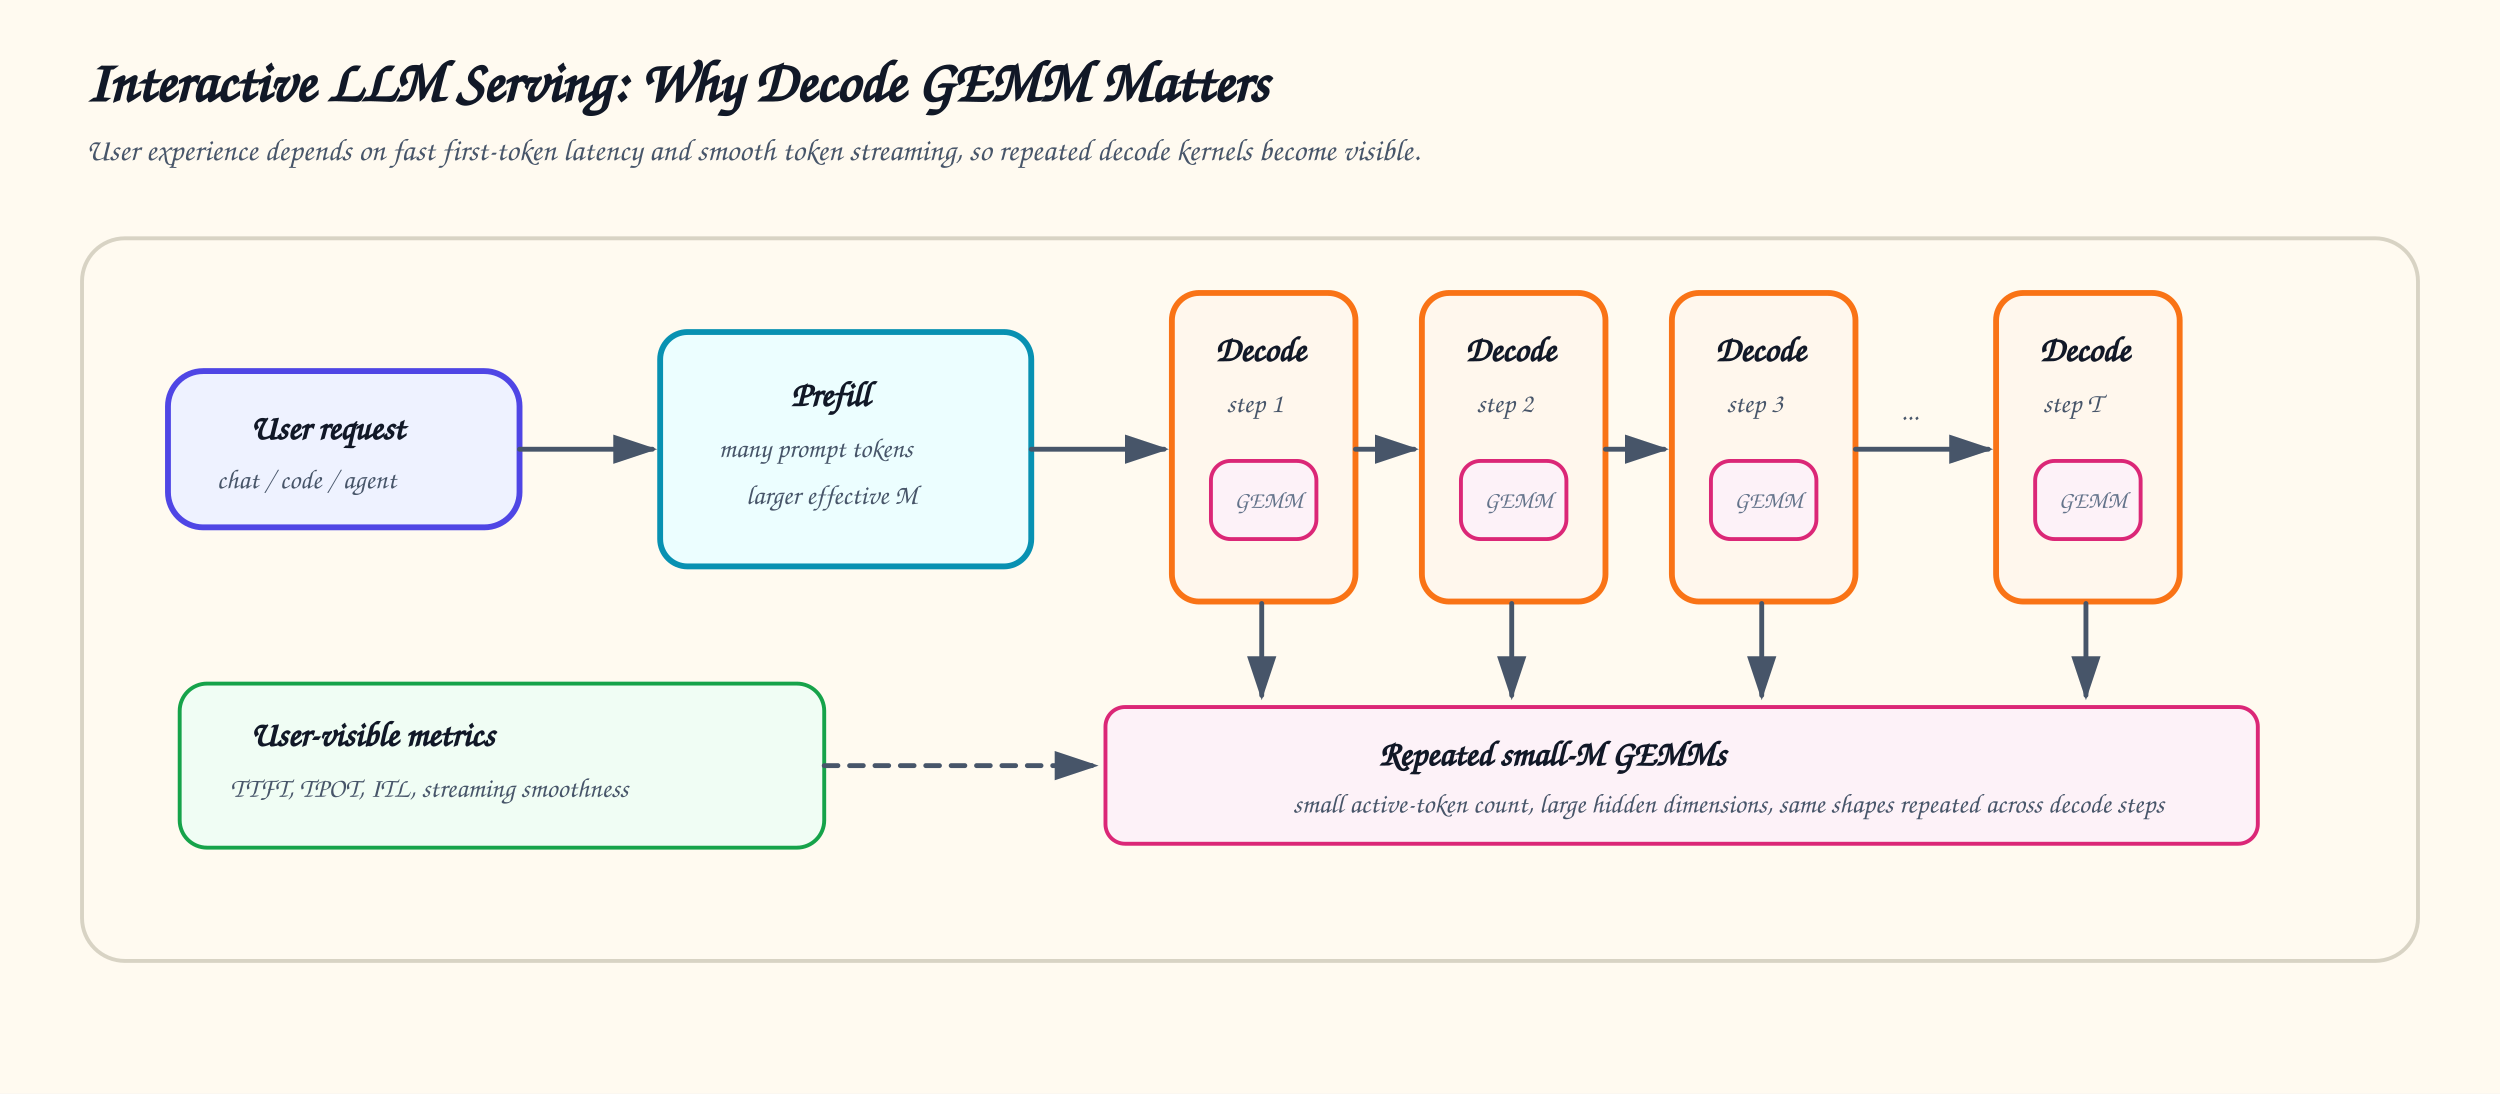
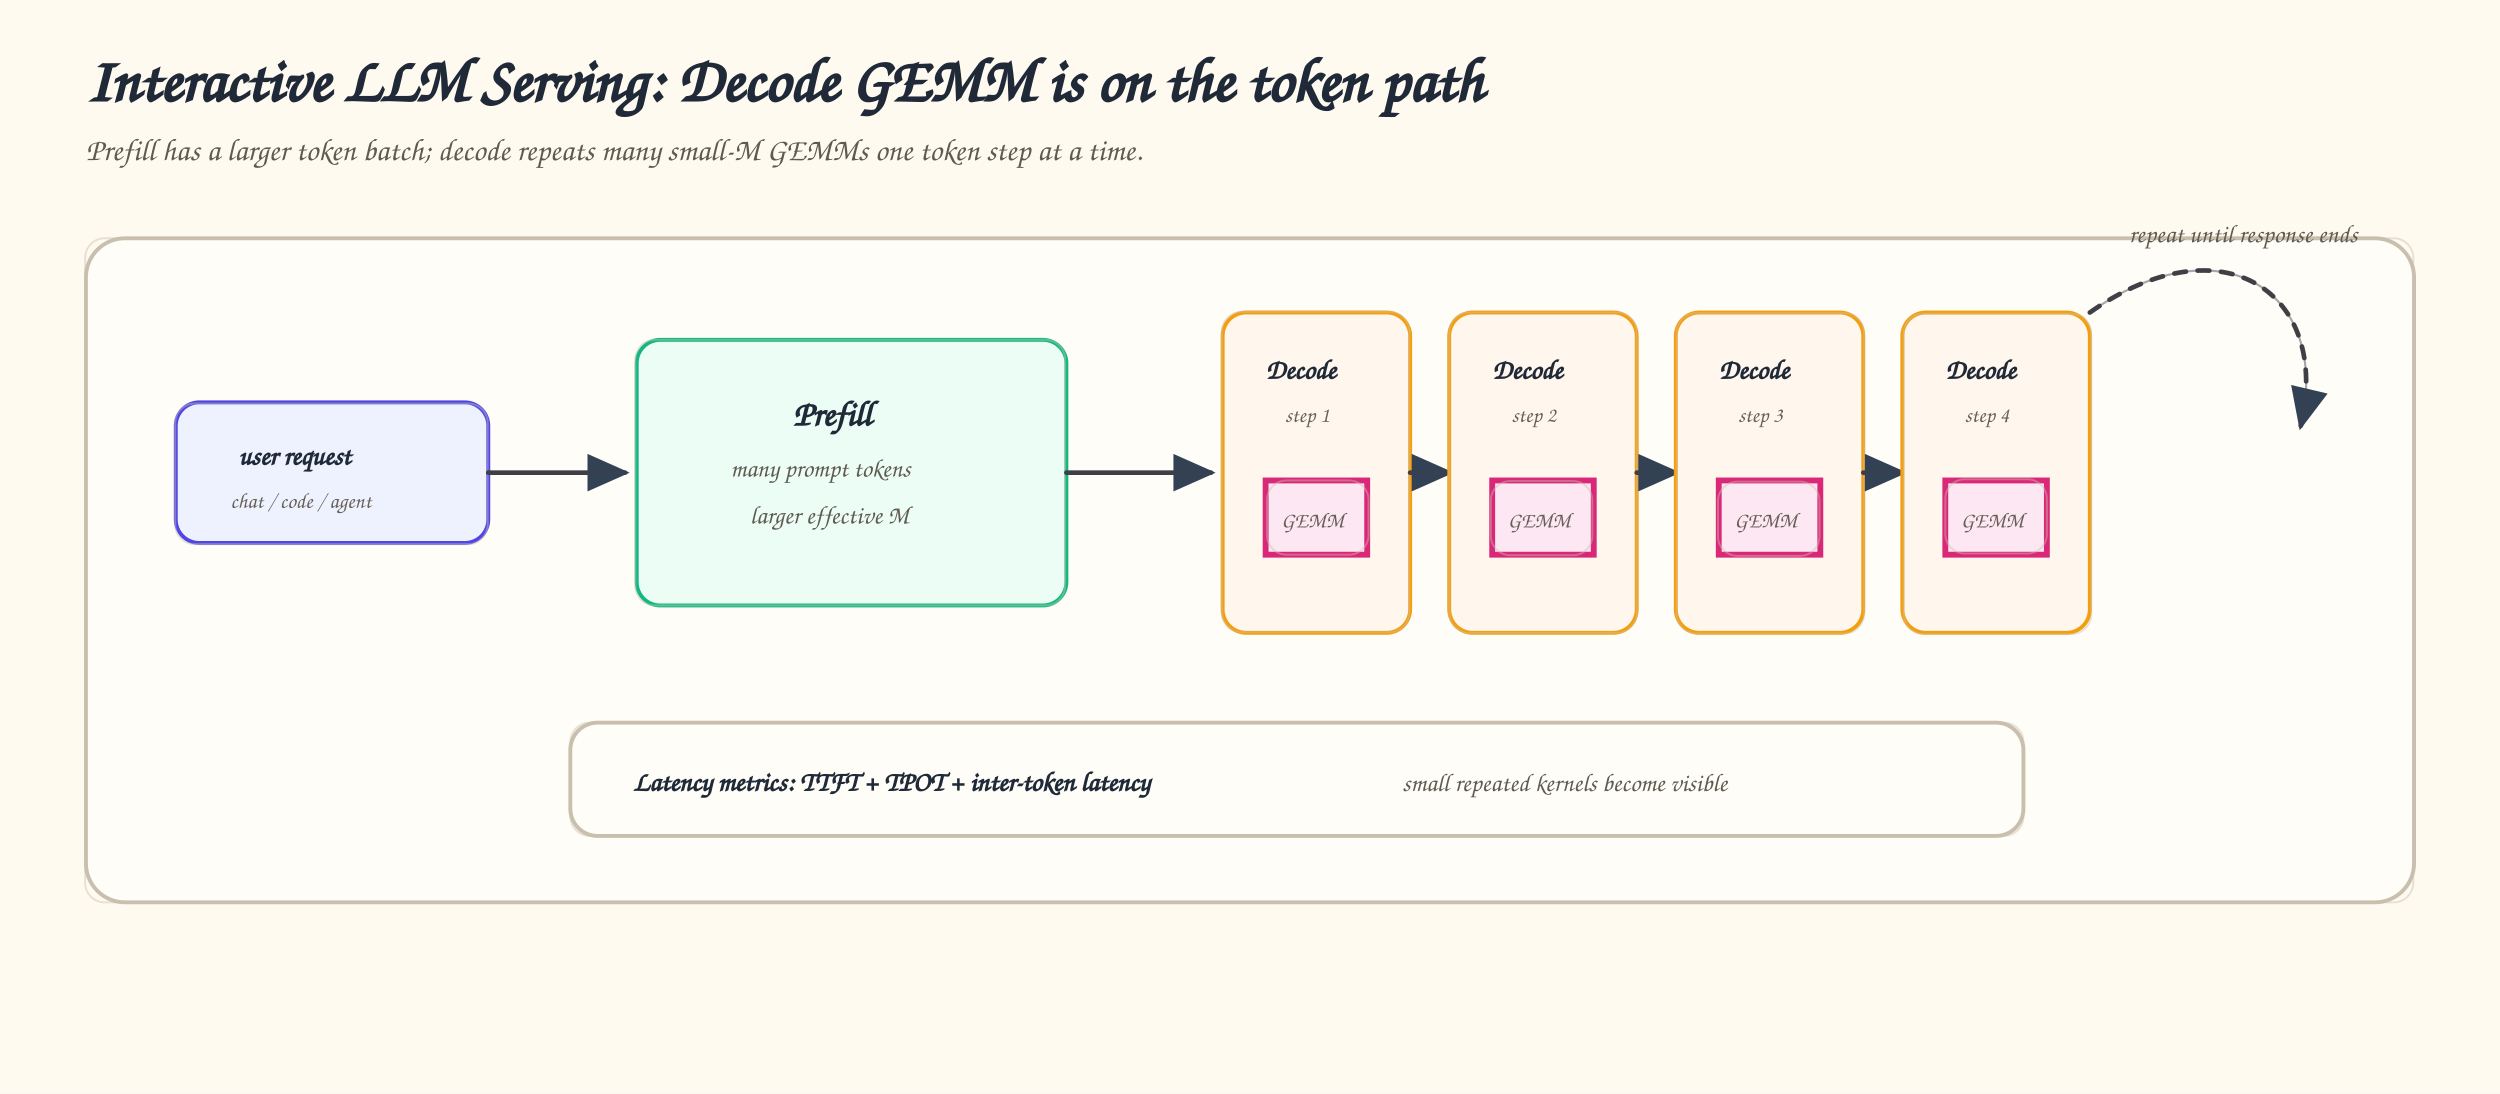
<svg xmlns="http://www.w3.org/2000/svg" width="1280" height="560" viewBox="0 0 1280 560" role="img" aria-labelledby="title desc">
  <defs>
-     <marker id="arrow" markerWidth="10" markerHeight="10" refX="8" refY="3" orient="auto" markerUnits="strokeWidth">
-       <path d="M0,0 L0,6 L9,3 z" fill="#475569" />
+     <marker id="arrow" markerWidth="10" markerHeight="10" refX="8" refY="4" orient="auto" markerUnits="strokeWidth">
+       <path d="M0,0 L9,4 L0,8 Z" fill="#334155" />
    </marker>
    <style>
-       .bg { fill: #fffaf0;}
-       .title { font: 700 30px "Comic Sans MS", "Comic Neue", "Chalkboard SE", cursive; fill: #111827;}
-       .subtitle { font: 500 16px "Comic Sans MS", "Comic Neue", "Chalkboard SE", cursive; fill: #475569;}
-       .label { font: 700 18px "Comic Sans MS", "Comic Neue", "Chalkboard SE", cursive; fill: #111827;}
-       .small { font: 500 14px "Comic Sans MS", "Comic Neue", "Chalkboard SE", cursive; fill: #475569;}
-       .tiny { font: 600 12px "Comic Sans MS", "Comic Neue", "Chalkboard SE", cursive; fill: #64748b;}
-       .panel { fill: #fffaf0; stroke: #d8d3c4; stroke-width: 2; rx: 22;}
-       .request { fill: #eef2ff; stroke: #4f46e5; stroke-width: 3; rx: 18;}
-       .prefill { fill: #ecfeff; stroke: #0891b2; stroke-width: 3; rx: 14;}
-       .decode { fill: #fff7ed; stroke: #f97316; stroke-width: 3; rx: 14;}
-       .gemm { fill: #fdf2f8; stroke: #db2777; stroke-width: 2; rx: 10;}
-       .metric { fill: #f0fdf4; stroke: #16a34a; stroke-width: 2; rx: 14;}
-       .arrow { stroke: #475569; stroke-width: 2.5; fill: none; marker-end: url(#arrow); ; stroke-linecap: round; stroke-linejoin: round}
-       .dash { stroke-dasharray: 7 6;}
-       .sketch {}
-     </style>
+     .bg{fill:#fffaf0}.panel{fill:#fffdf7;stroke:#c9bfae;stroke-width:2;rx:20}.panel2{fill:#fffdf7;stroke:#c9bfae;stroke-width:2;rx:14}
+     .title{font:800 32px "Comic Sans MS","Comic Neue","Chalkboard SE",cursive;fill:#1f2937}.subtitle{font:500 16px "Comic Sans MS","Comic Neue","Chalkboard SE",cursive;fill:#5f5a50}.section{font:800 18px "Comic Sans MS","Comic Neue","Chalkboard SE",cursive;fill:#1f2937}
+     .label{font:700 14px "Comic Sans MS","Comic Neue","Chalkboard SE",cursive;fill:#1f2937}.small{font:500 13px "Comic Sans MS","Comic Neue","Chalkboard SE",cursive;fill:#5f5a50}.tiny{font:600 11px "Comic Sans MS","Comic Neue","Chalkboard SE",cursive;fill:#665f55}.axis{font:700 12px "Comic Sans MS","Comic Neue","Chalkboard SE",cursive;fill:#665f55}.num{font:800 18px "Comic Sans MS","Comic Neue","Chalkboard SE",cursive;fill:#1f2937}.stat{font:800 26px "Comic Sans MS","Comic Neue","Chalkboard SE",cursive;fill:#1f2937}
+     .grid{fill:#ffffff;stroke:#cbd5e1;stroke-width:1}.a{fill:#dbeafe;stroke:#2563eb;stroke-width:1.7}.b{fill:#ccfbf1;stroke:#0f766e;stroke-width:1.7}.c{fill:#ffedd5;stroke:#f97316;stroke-width:1.5}.hot{fill:#fce7f3;stroke:#db2777;stroke-width:3}.k0{fill:#dbeafe;stroke:#2563eb;stroke-width:2}.k1{fill:#dcfce7;stroke:#16a34a;stroke-width:2}.k2{fill:#fef3c7;stroke:#f59e0b;stroke-width:2}.k3{fill:#fce7f3;stroke:#db2777;stroke-width:2}
+     .stage{fill:#eef2ff;stroke:#4f46e5;stroke-width:2;rx:12}.lds{fill:#f5f3ff;stroke:#7c3aed;stroke-width:2;rx:12}.mfma{fill:#fff7ed;stroke:#f97316;stroke-width:2;rx:12}.ok{fill:#ecfdf5;stroke:#10b981;stroke-width:2;rx:12}.warn{fill:#fff7ed;stroke:#f59e0b;stroke-width:2;rx:12}.bad{fill:#fef2f2;stroke:#ef4444;stroke-width:2;rx:12}.arrow{stroke:#3f3f46;stroke-width:2.4;fill:none;marker-end:url(#arrow);stroke-linecap:round;stroke-linejoin:round}.dash{stroke-dasharray:6 6}.muted{fill:#f1f5f9;stroke:#94a3b8;stroke-width:1.2}.line{fill:none;stroke-width:3;stroke-linejoin:round;stroke-linecap:round}.tick{stroke:#e2e8f0;stroke-width:1}
+   </style>
  </defs>
  <rect class="bg" width="1280" height="560" />
-   <text x="44" y="52" class="title">Interactive LLM Serving: Why Decode GEMM Matters</text>
-   <text x="44" y="82" class="subtitle">User experience depends on fast first-token latency and smooth token streaming, so repeated decode kernels become visible.</text>
-   <rect class="panel" x="42" y="122" width="1196" height="370" />
-   <rect class="request" x="86" y="190" width="180" height="80" />
-   <text x="128" y="225" class="label">User request</text>
-   <text x="111" y="250" class="small">chat / code / agent</text>
-   <path class="arrow" d="M 266 230 L 334 230" />
-   <rect class="prefill" x="338" y="170" width="190" height="120" />
-   <text x="405" y="208" class="label">Prefill</text>
-   <text x="368" y="234" class="small">many prompt tokens</text>
-   <text x="382" y="258" class="small">larger effective M</text>
-   <path class="arrow" d="M 528 230 L 596 230" />
-   <rect class="decode" x="600" y="150" width="94" height="158" />
-   <text x="622" y="185" class="label">Decode</text>
-   <text x="628" y="211" class="small">step 1</text>
-   <rect class="gemm" x="620" y="236" width="54" height="40" />
-   <text x="632" y="260" class="tiny">GEMM</text>
-   <path class="arrow" d="M 694 230 L 724 230" />
-   <rect class="decode" x="728" y="150" width="94" height="158" />
-   <text x="750" y="185" class="label">Decode</text>
-   <text x="756" y="211" class="small">step 2</text>
-   <rect class="gemm" x="748" y="236" width="54" height="40" />
-   <text x="760" y="260" class="tiny">GEMM</text>
-   <path class="arrow" d="M 822 230 L 852 230" />
-   <rect class="decode" x="856" y="150" width="94" height="158" />
-   <text x="878" y="185" class="label">Decode</text>
-   <text x="884" y="211" class="small">step 3</text>
-   <rect class="gemm" x="876" y="236" width="54" height="40" />
-   <text x="888" y="260" class="tiny">GEMM</text>
-   <path class="arrow" d="M 950 230 C 980 230, 992 230, 1018 230" />
-   <text x="973" y="215" class="small">...</text>
-   <rect class="decode" x="1022" y="150" width="94" height="158" />
-   <text x="1044" y="185" class="label">Decode</text>
-   <text x="1046" y="211" class="small">step T</text>
-   <rect class="gemm" x="1042" y="236" width="54" height="40" />
-   <text x="1054" y="260" class="tiny">GEMM</text>
-   <path class="arrow" d="M 646 309 L 646 356" />
-   <path class="arrow" d="M 774 309 L 774 356" />
-   <path class="arrow" d="M 902 309 L 902 356" />
-   <path class="arrow" d="M 1068 309 L 1068 356" />
-   <rect class="gemm" x="566" y="362" width="590" height="70" />
-   <text x="706" y="392" class="label">Repeated small-M GEMMs</text>
-   <text x="662" y="416" class="small">small active-token count, large hidden dimensions, same shapes repeated across decode steps</text>
-   <rect class="metric" x="92" y="350" width="330" height="84" />
-   <text x="128" y="382" class="label">User-visible metrics</text>
-   <text x="118" y="408" class="small">TTFT, TPOT, ITL, streaming smoothness</text>
-   <path class="arrow dash" d="M 422 392 L 560 392" />
+   <text x="44" y="52" class="title">Interactive LLM Serving: Decode GEMM is on the token path</text>
+   <text x="44" y="82" class="subtitle">Prefill has a larger token batch; decode repeats many small-M GEMMs one token step at a time.</text>
+   <rect class="panel" x="44" y="122" width="1192" height="340" data-sketch="1" />
+   <rect x="43.6" y="122.0" width="1192" height="340" rx="10" fill="none" stroke="#c9bfae" stroke-width="1" opacity="0.45" />
+   <rect class="stage" x="90" y="206" width="160" height="72" data-sketch="1" />
+   <rect x="89.7" y="206.6" width="160" height="72" rx="10" fill="none" stroke="#c9bfae" stroke-width="1" opacity="0.45" />
+   <text x="122" y="238" class="label">user request</text>
+   <text x="118" y="260" class="tiny">chat / code / agent</text>
+   <path class="arrow" d="M250 242 L320 242" data-sketch="1" />
+   <path d="M250 242 L320 242" stroke="#3f3f46" stroke-width="1.1" opacity="0.45" fill="none" />
+   <rect class="ok" x="326" y="174" width="220" height="136" data-sketch="1" />
+   <rect x="325.3" y="174.0" width="220" height="136" rx="10" fill="none" stroke="#c9bfae" stroke-width="1" opacity="0.45" />
+   <text x="406" y="218" class="section">Prefill</text>
+   <text x="374" y="244" class="small">many prompt tokens</text>
+   <text x="384" y="268" class="small">larger effective M</text>
+   <path class="arrow" d="M546 242 L620 242" data-sketch="1" />
+   <path d="M546 242 L620 242" stroke="#3f3f46" stroke-width="1.1" opacity="0.45" fill="none" />
+   <rect class="warn" x="626" y="160" width="96" height="164" data-sketch="1" />
+   <rect x="625.6" y="159.7" width="96" height="164" rx="10" fill="none" stroke="#c9bfae" stroke-width="1" opacity="0.45" />
+   <text x="648" y="194" class="label">Decode</text>
+   <text x="658" y="216" class="tiny">step 1</text>
+   <rect class="hot" x="648" y="246" width="52" height="38" data-sketch="1" />
+   <rect x="648.7" y="246.0" width="52" height="38" rx="10" fill="none" stroke="#c9bfae" stroke-width="1" opacity="0.45" />
+   <text x="656" y="270" class="tiny">GEMM</text>
+   <path class="arrow" d="M722 242 L742 242" data-sketch="1" />
+   <path d="M722 242 L742 242" stroke="#3f3f46" stroke-width="1.1" opacity="0.45" fill="none" />
+   <rect class="warn" x="742" y="160" width="96" height="164" data-sketch="1" />
+   <rect x="742.0" y="160.0" width="96" height="164" rx="10" fill="none" stroke="#c9bfae" stroke-width="1" opacity="0.45" />
+   <text x="764" y="194" class="label">Decode</text>
+   <text x="774" y="216" class="tiny">step 2</text>
+   <rect class="hot" x="764" y="246" width="52" height="38" data-sketch="1" />
+   <rect x="763.3" y="246.3" width="52" height="38" rx="10" fill="none" stroke="#c9bfae" stroke-width="1" opacity="0.45" />
+   <text x="772" y="270" class="tiny">GEMM</text>
+   <path class="arrow" d="M838 242 L858 242" data-sketch="1" />
+   <path d="M838 242 L858 242" stroke="#3f3f46" stroke-width="1.1" opacity="0.45" fill="none" />
+   <rect class="warn" x="858" y="160" width="96" height="164" data-sketch="1" />
+   <rect x="858.4" y="160.3" width="96" height="164" rx="10" fill="none" stroke="#c9bfae" stroke-width="1" opacity="0.45" />
+   <text x="880" y="194" class="label">Decode</text>
+   <text x="890" y="216" class="tiny">step 3</text>
+   <rect class="hot" x="880" y="246" width="52" height="38" data-sketch="1" />
+   <rect x="879.6" y="246.6" width="52" height="38" rx="10" fill="none" stroke="#c9bfae" stroke-width="1" opacity="0.45" />
+   <text x="888" y="270" class="tiny">GEMM</text>
+   <path class="arrow" d="M954 242 L974 242" data-sketch="1" />
+   <path d="M954 242 L974 242" stroke="#3f3f46" stroke-width="1.1" opacity="0.45" fill="none" />
+   <rect class="warn" x="974" y="160" width="96" height="164" data-sketch="1" />
+   <rect x="974.7" y="160.6" width="96" height="164" rx="10" fill="none" stroke="#c9bfae" stroke-width="1" opacity="0.45" />
+   <text x="996" y="194" class="label">Decode</text>
+   <text x="1006" y="216" class="tiny">step 4</text>
+   <rect class="hot" x="996" y="246" width="52" height="38" data-sketch="1" />
+   <rect x="996.0" y="245.4" width="52" height="38" rx="10" fill="none" stroke="#c9bfae" stroke-width="1" opacity="0.45" />
+   <text x="1004" y="270" class="tiny">GEMM</text>
+   <path class="arrow dash" d="M1070 160 C1138 112 1194 150 1178 218" data-sketch="1" />
+   <path d="M1070 160 C1138 112 1194 150 1178 218" stroke="#3f3f46" stroke-width="1.1" opacity="0.45" fill="none" />
+   <text x="1090" y="124" class="small">repeat until response ends</text>
+   <rect class="panel2" x="292" y="370" width="744" height="58" data-sketch="1" />
+   <rect x="292.0" y="370.0" width="744" height="58" rx="10" fill="none" stroke="#c9bfae" stroke-width="1" opacity="0.45" />
+   <text x="324" y="405" class="label">Latency metrics: TTFT + TPOT + inter-token latency</text>
+   <text x="718" y="405" class="small">small repeated kernels become visible</text>
</svg>
